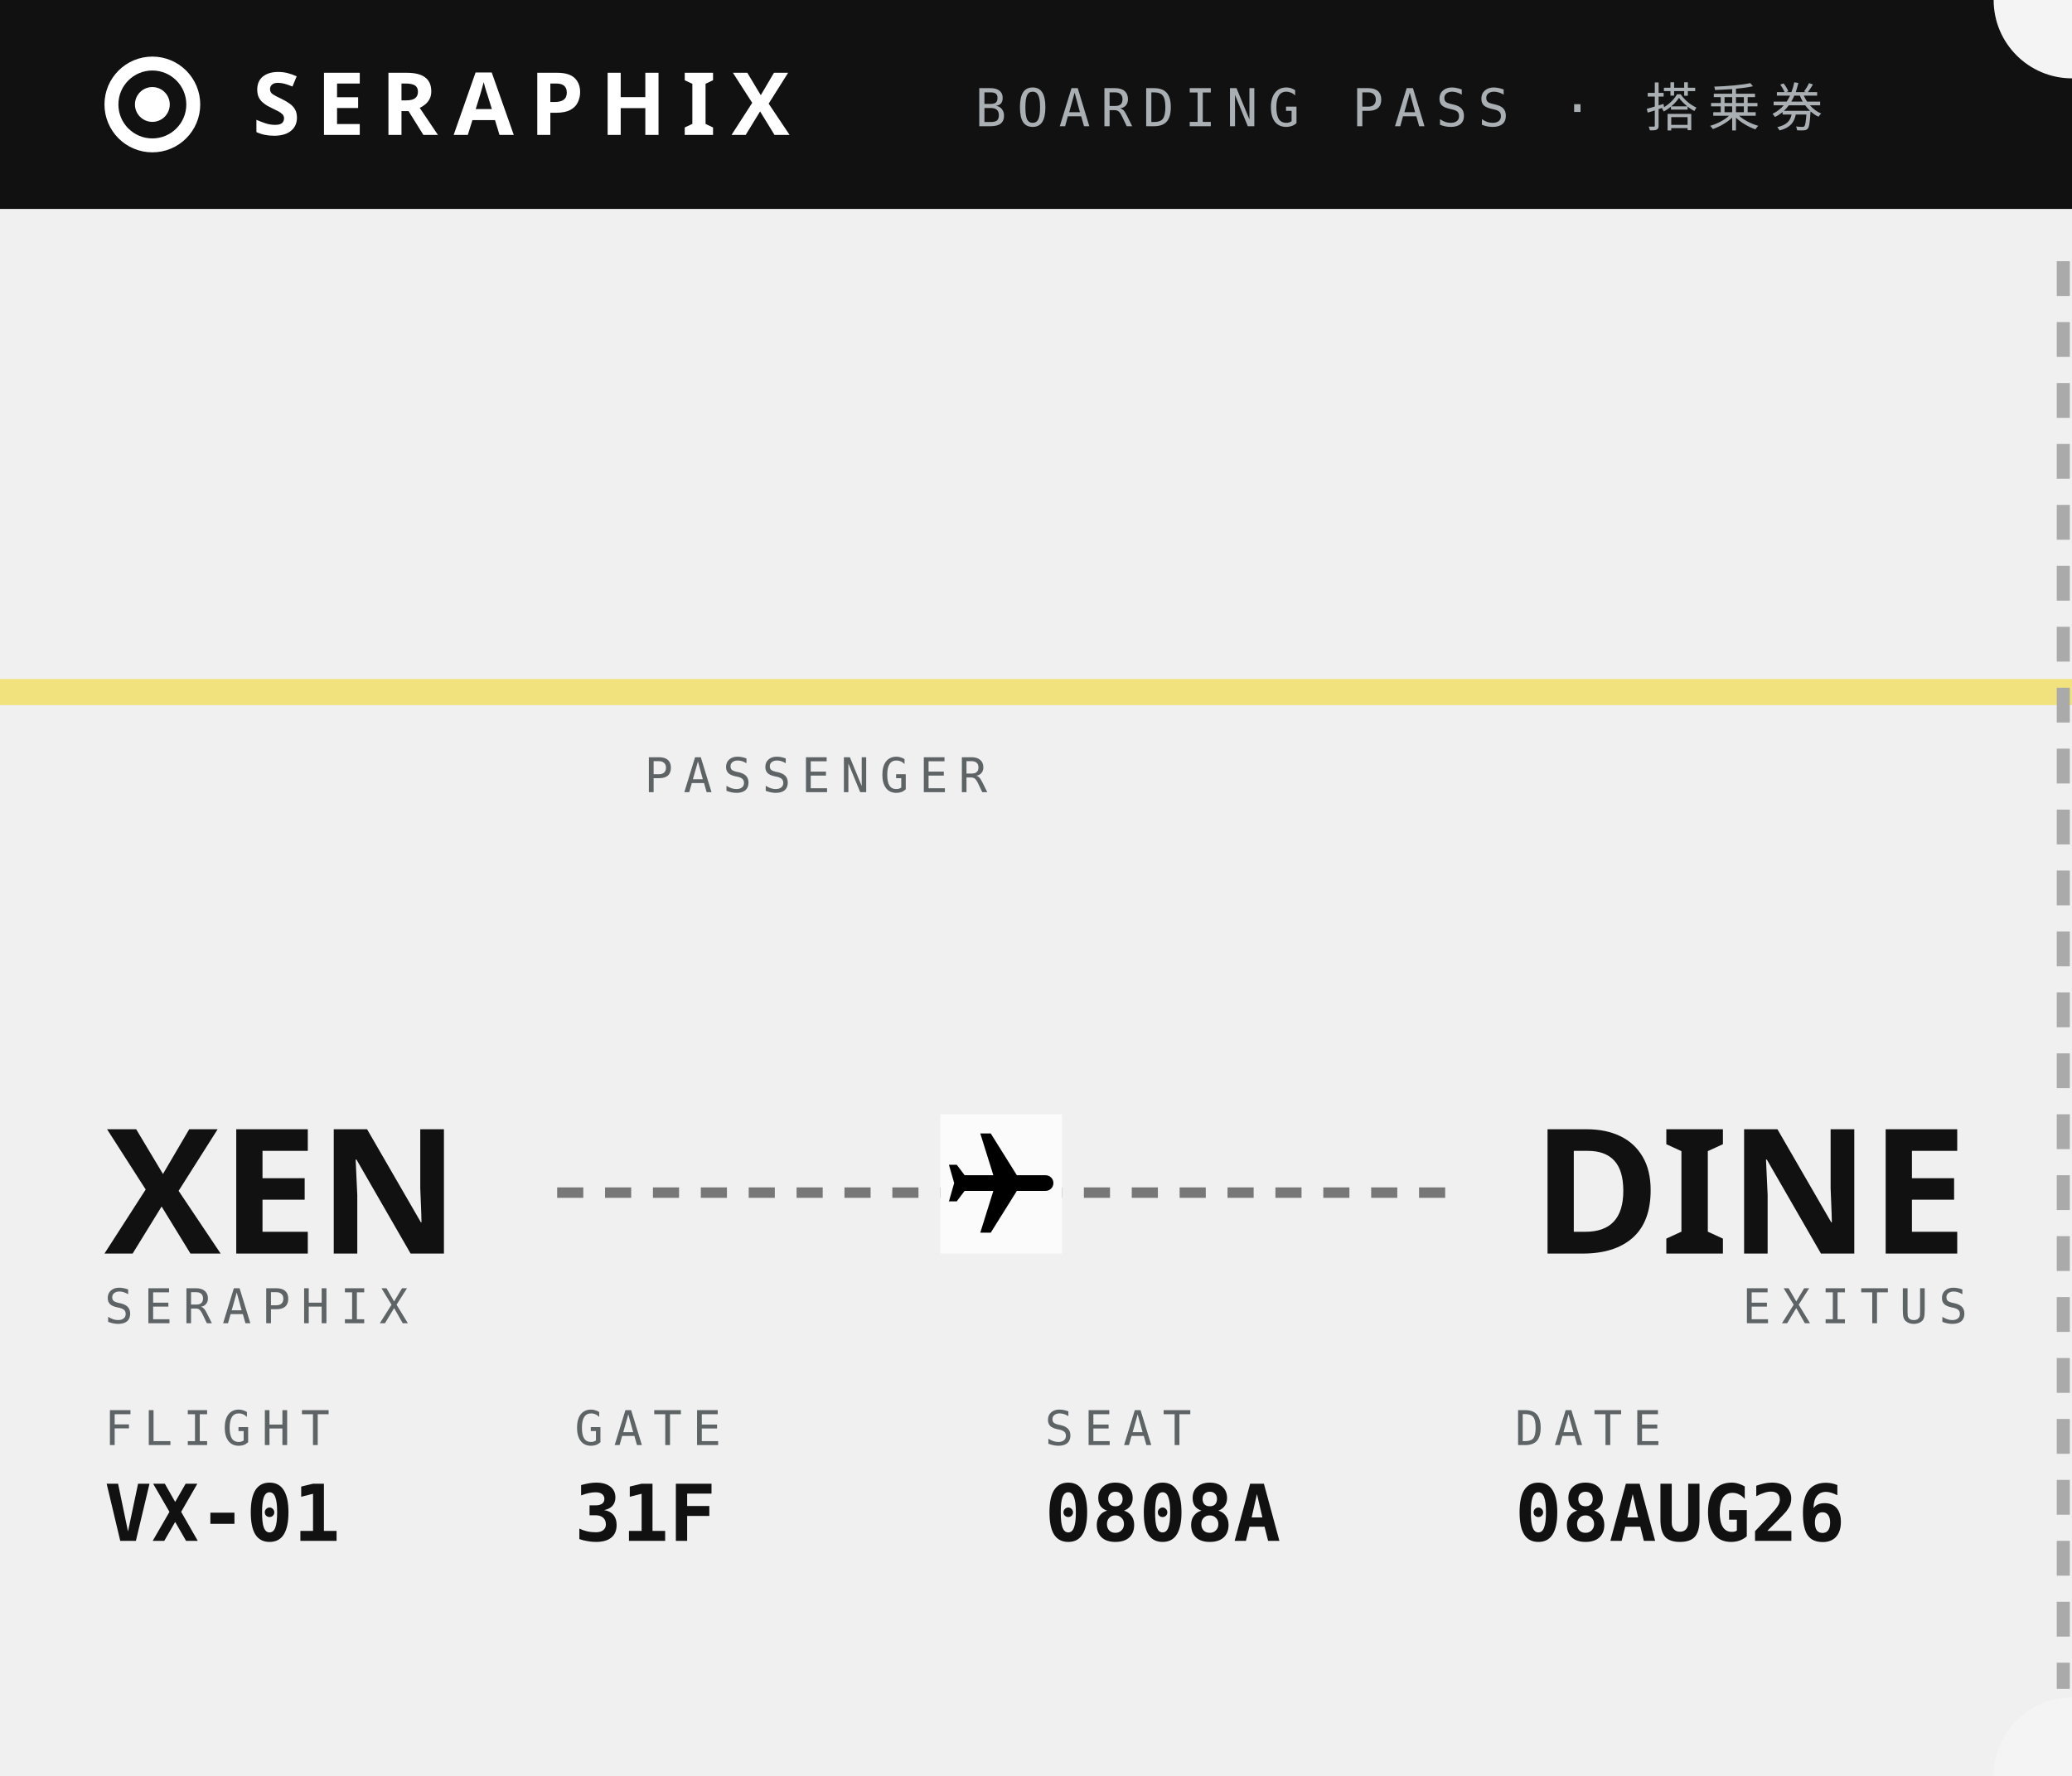
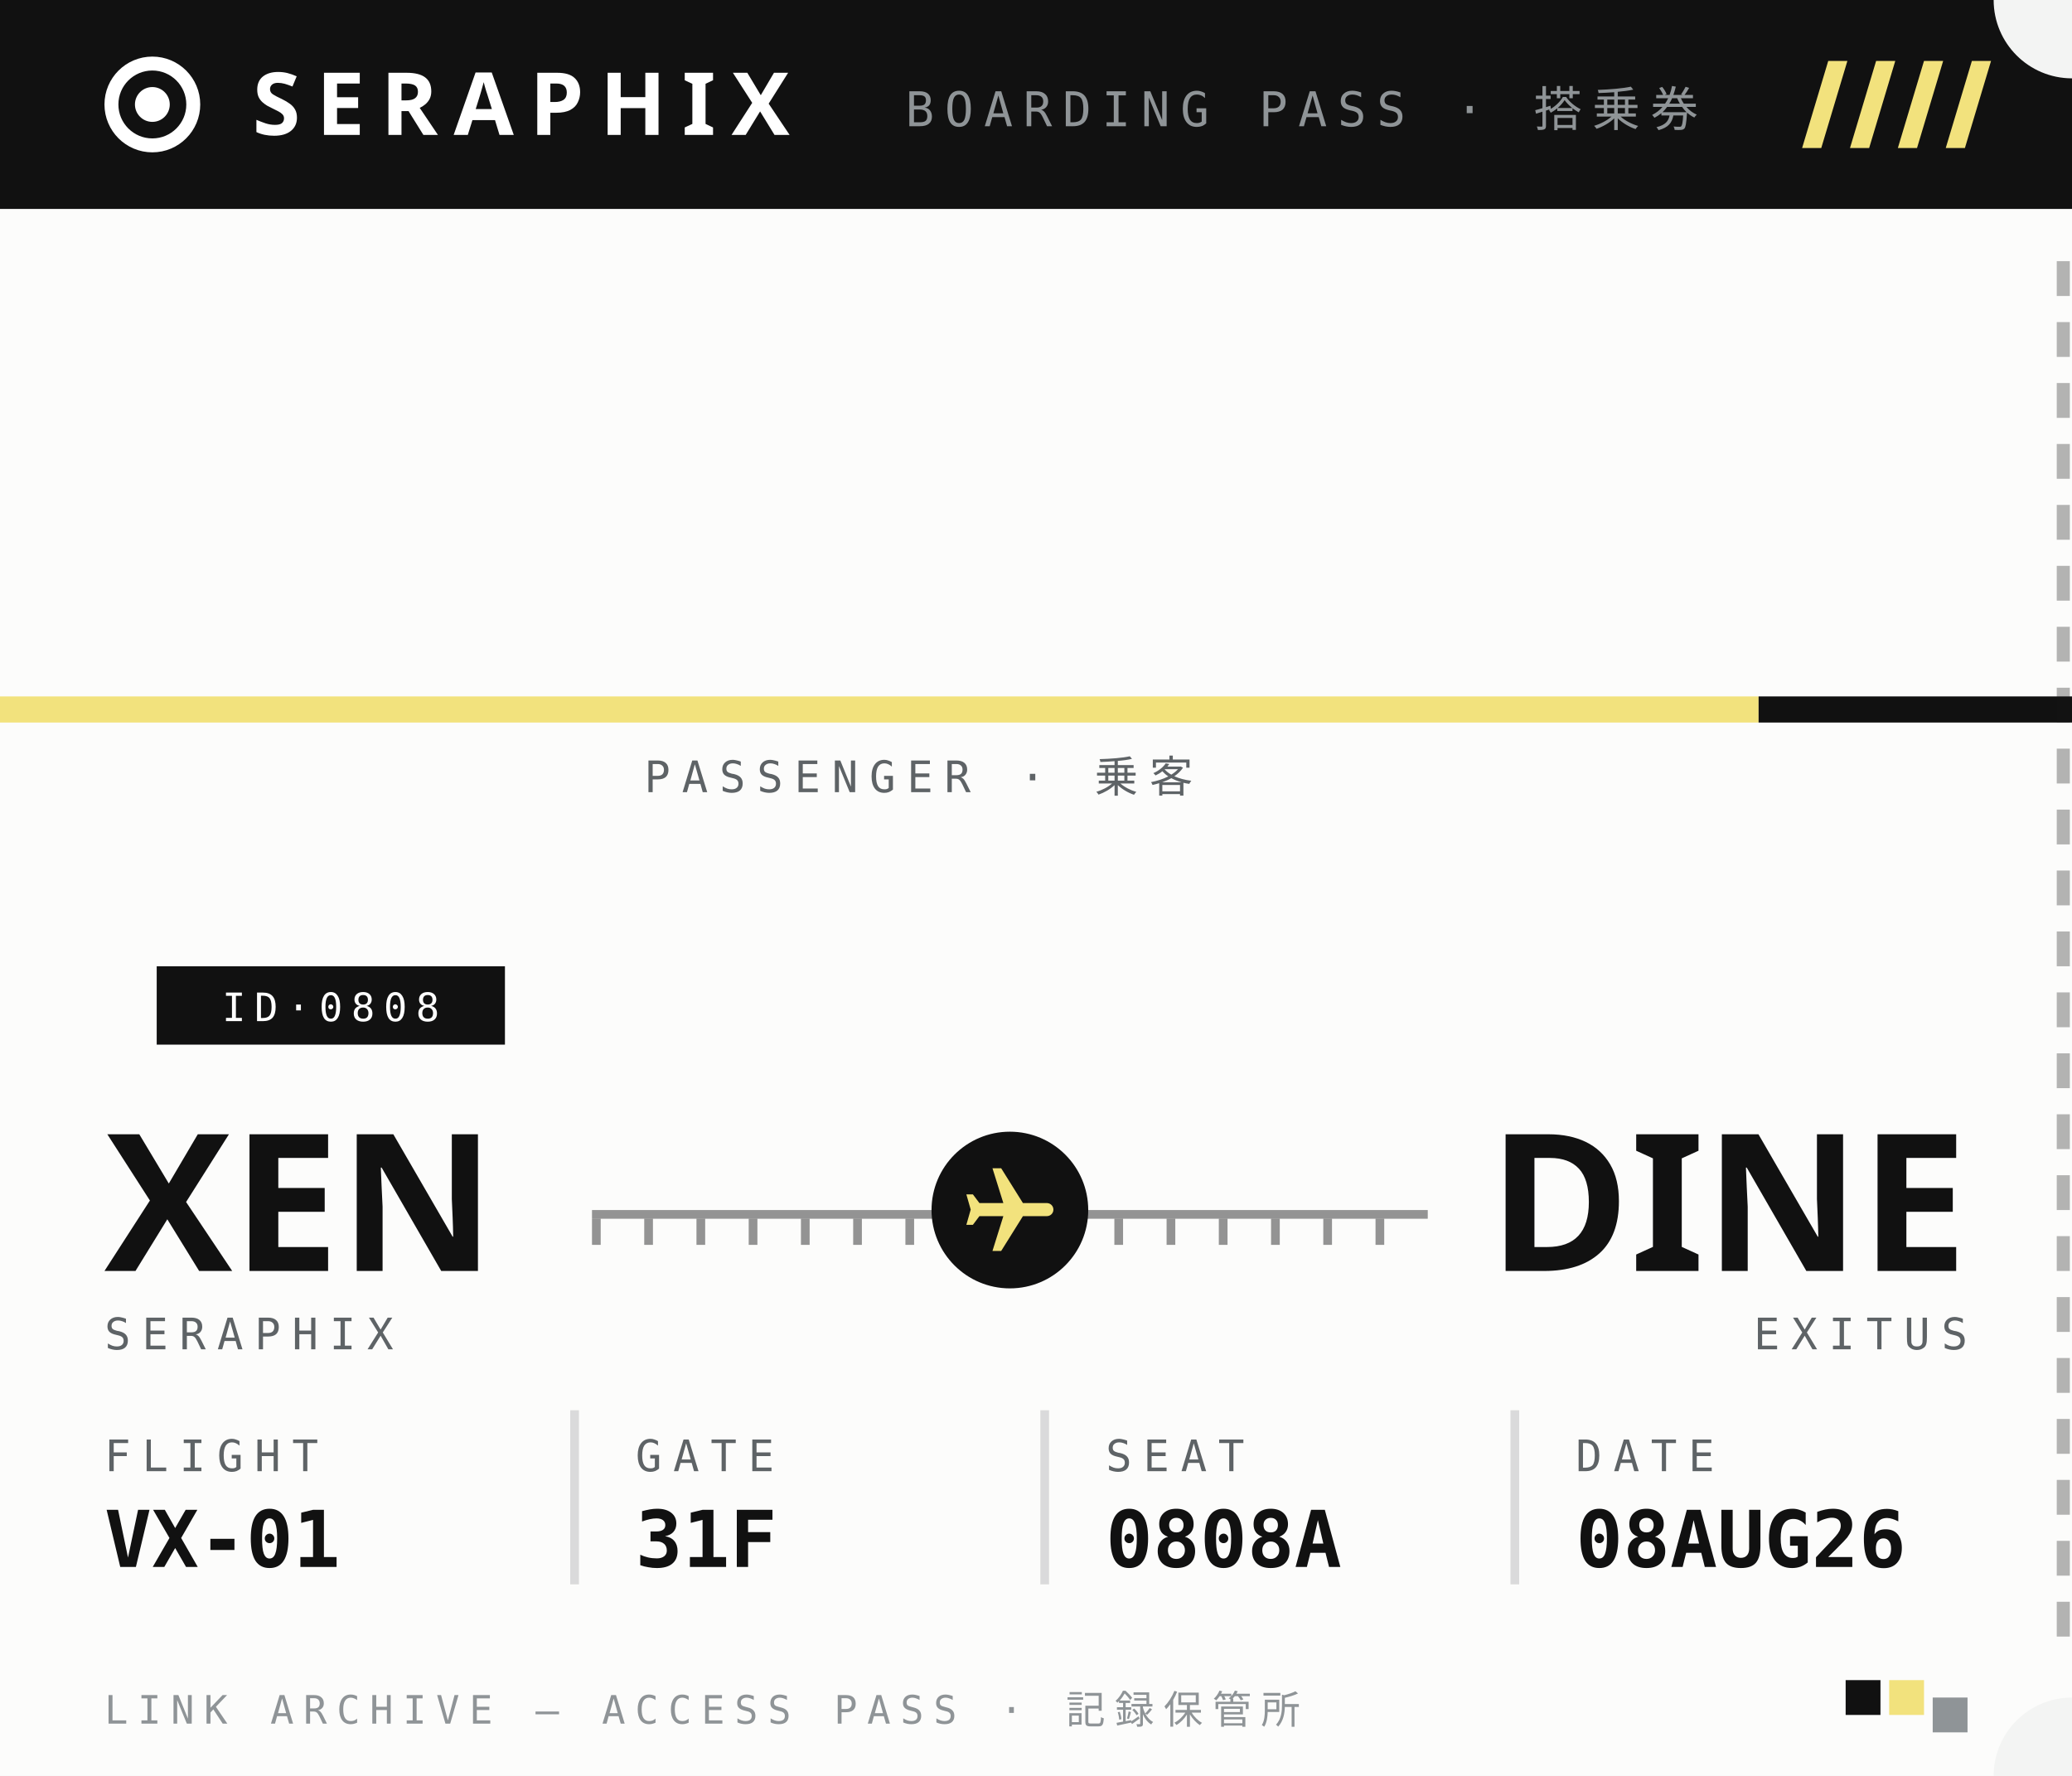
<svg xmlns="http://www.w3.org/2000/svg" width="238" height="204">
  <style>text{font:400 6.5px 'IBM Plex Mono',Menlo,monospace;letter-spacing:1.2px;fill:#5E6366}.s{font-size:5.5px}.v{font-weight:600;font-size:9px;fill:#111;letter-spacing:0}.b{font:900 20px 'Arial Black',sans-serif;fill:#111;letter-spacing:0}.j{font:800 11px 'Hiragino Sans','Noto Sans JP',sans-serif;fill:#111;letter-spacing:2px}</style>
+   <rect width="238" height="204" fill="#FCFCFB" />
  <rect width="238" height="24" fill="#111" />
  <circle cx="17.5" cy="12" r="4.7" fill="none" stroke="#fff" stroke-width="1.6" />
  <circle cx="17.5" cy="12" r="2" fill="#fff" />
  <text class="b" x="29" y="15.5" textLength="66" style="font-size:10px;letter-spacing:1.8px;fill:#fff">SERAPHIX</text>
-   <text x="112" y="14.5" style="font-size:6px;fill:#A9AFB2">BOARDING PASS · 搭乗券</text>
-   <rect y="78" width="238" height="3" fill="#F2E27D" />
-   <text class="s" x="74" y="91">PASSENGER</text>
-   <text class="b" x="12" y="144" textLength="44">XEN</text>
-   <text class="b" x="226" y="144" text-anchor="end" textLength="52">DINE</text>
-   <text class="s" x="12" y="152">SERAPHIX</text>
-   <text class="s" x="226" y="152" text-anchor="end">EXITUS</text>
-   <path d="M64 137H166" stroke="#777" stroke-width="1.2" stroke-dasharray="3 2.5" />
-   <rect x="108" y="128" width="14" height="16" fill="#FBFBFB" />
-   <path transform="translate(122.2 129) rotate(90) scale(.6)" d="M21 16v-2l-8-5V3.5a1.5 1.5 0 0 0-3 0V9l-8 5v2l8-2.5V19l-2 1.5V22l3.5-1 3.5 1v-1.5L13 19v-5.5z" />
-   <text class="s" x="12" y="166">FLIGHT</text>
-   <text class="v" x="12" y="177">VX-01</text>
-   <text class="s" x="66" y="166">GATE</text>
-   <text class="v" x="66" y="177">31F</text>
-   <text class="s" x="120" y="166">SEAT</text>
-   <text class="v" x="120" y="177">0808A</text>
-   <text class="s" x="174" y="166">DATE</text>
-   <text class="v" x="174" y="177">08AUG26</text>
-   <path d="M237 30V194" stroke="#aaa" stroke-width="1.5" stroke-dasharray="4 3" />
+   <text x="104" y="14.5" textLength="92" style="font-size:5.5px;fill:#8F9497">BOARDING PASS · 搭乗券</text>
+   <path d="M207 17l3-10h2.2l-3 10zM212.5 17l3-10h2.2l-3 10zM218 17l3-10h2.2l-3 10zM223.5 17l3-10h2.2l-3 10z" fill="#F2E27D" />
+   <rect y="80" width="202" height="3" fill="#F2E27D" />
+   <rect x="202" y="80" width="36" height="3" fill="#111" />
+   <rect x="18" y="111" width="40" height="9" fill="#111" />
+   <text x="38" y="117.3" text-anchor="middle" style="font-size:4.5px;letter-spacing:1px;fill:#fff">ID·0808</text>
+   <text x="74" y="91" style="font-size:5px;letter-spacing:1.3px">PASSENGER · 乗客</text>
+   <text class="b" x="12" y="146" textLength="46" style="font-size:22px">XEN</text>
+   <text class="b" x="226" y="146" text-anchor="end" textLength="54" style="font-size:22px">DINE</text>
+   <text x="12" y="155" style="font-size:5px;letter-spacing:1.3px">SERAPHIX</text>
+   <text x="226" y="155" text-anchor="end" style="font-size:5px;letter-spacing:1.3px">EXITUS</text>
+   <path d="M68 139.5H164" stroke="#14151673" />
+   <path d="M68 141.5H164" stroke="#14151673" stroke-width="3" stroke-dasharray="1 5" />
+   <circle cx="116" cy="139" r="9" fill="#111" />
+   <path transform="translate(122 133.2) rotate(90) scale(.5)" d="M21 16v-2l-8-5V3.5a1.5 1.5 0 0 0-3 0V9l-8 5v2l8-2.5V19l-2 1.5V22l3.5-1 3.5 1v-1.5L13 19v-5.5z" fill="#F2E27D" />
+   <path d="M66 162V182M120 162V182M174 162V182" stroke="#14151624" />
+   <text x="12" y="169" style="font-size:5px;letter-spacing:1.3px">FLIGHT</text>
+   <text class="v" x="12" y="180">VX-01</text>
+   <text x="73" y="169" style="font-size:5px;letter-spacing:1.3px">GATE</text>
+   <text class="v" x="73" y="180">31F</text>
+   <text x="127" y="169" style="font-size:5px;letter-spacing:1.3px">SEAT</text>
+   <text class="v" x="127" y="180">0808A</text>
+   <text x="181" y="169" style="font-size:5px;letter-spacing:1.3px">DATE</text>
+   <text class="v" x="181" y="180">08AUG26</text>
+   <text x="12" y="198" style="font-size:4.5px;letter-spacing:1.1px;fill:#8F9497">LINK ARCHIVE — ACCESS PASS · 記録保管所</text>
+   <rect x="212" y="193" width="4" height="4" fill="#111" />
+   <rect x="217" y="193" width="4" height="4" fill="#F2E27D" />
+   <rect x="222" y="195" width="4" height="4" fill="#8F9497" />
+   <path d="M237 30V190" stroke="#14151650" stroke-width="1.5" stroke-dasharray="4 3" />
  <circle cx="238" r="9" fill="#F3F4F3" />
  <circle cx="238" cy="204" r="9" fill="#F3F4F3" />
</svg>
